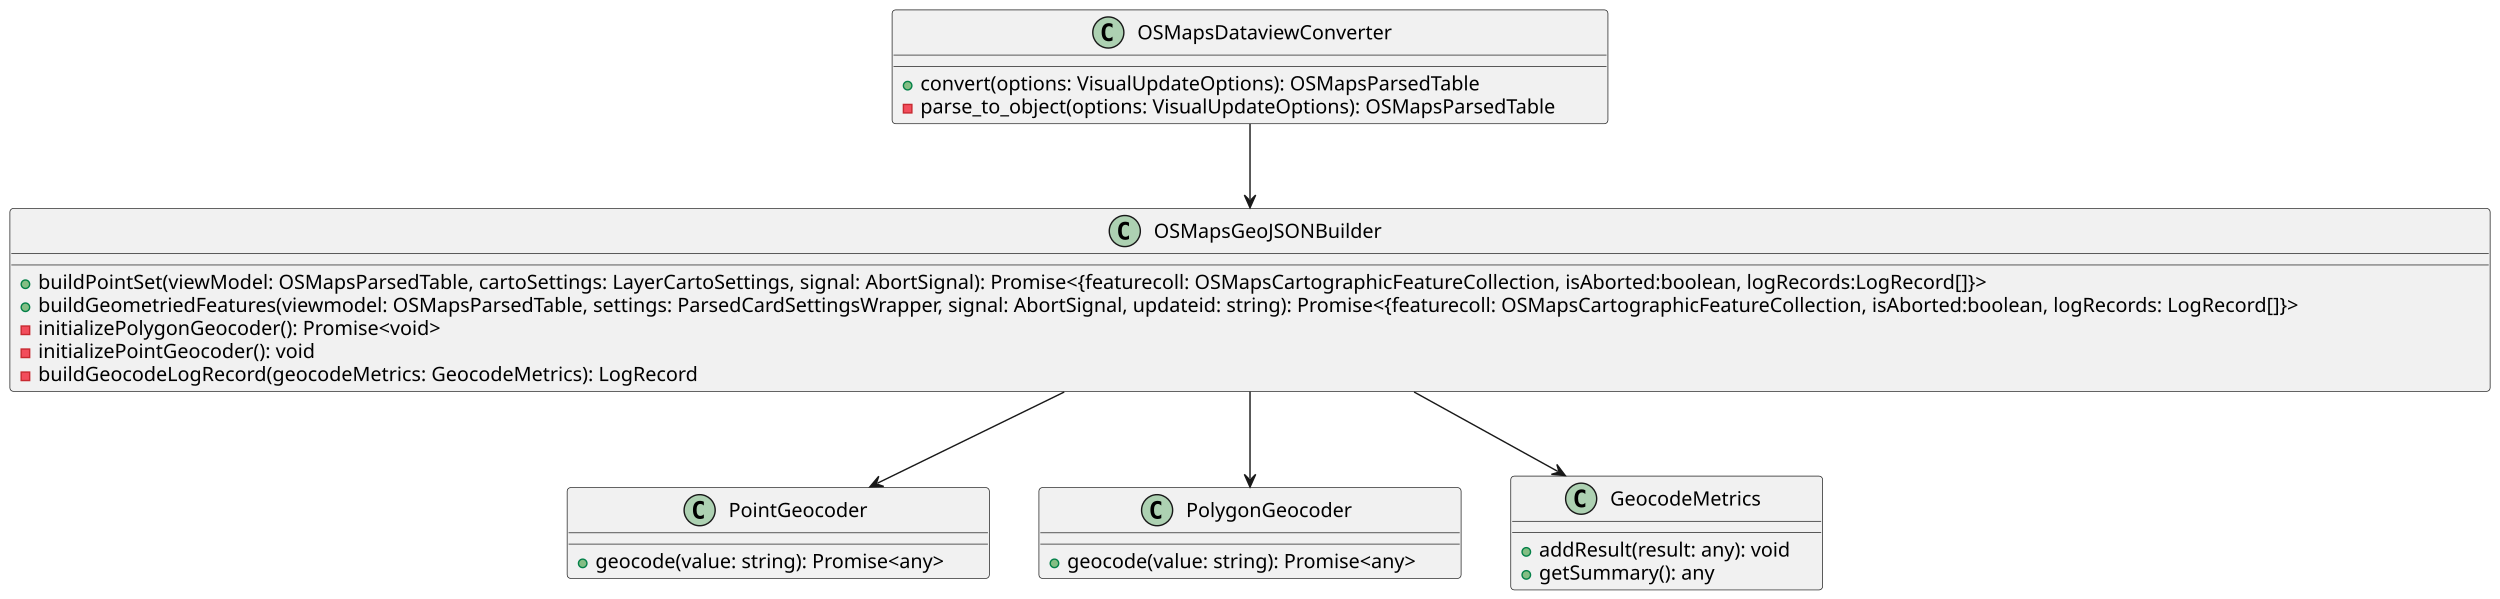
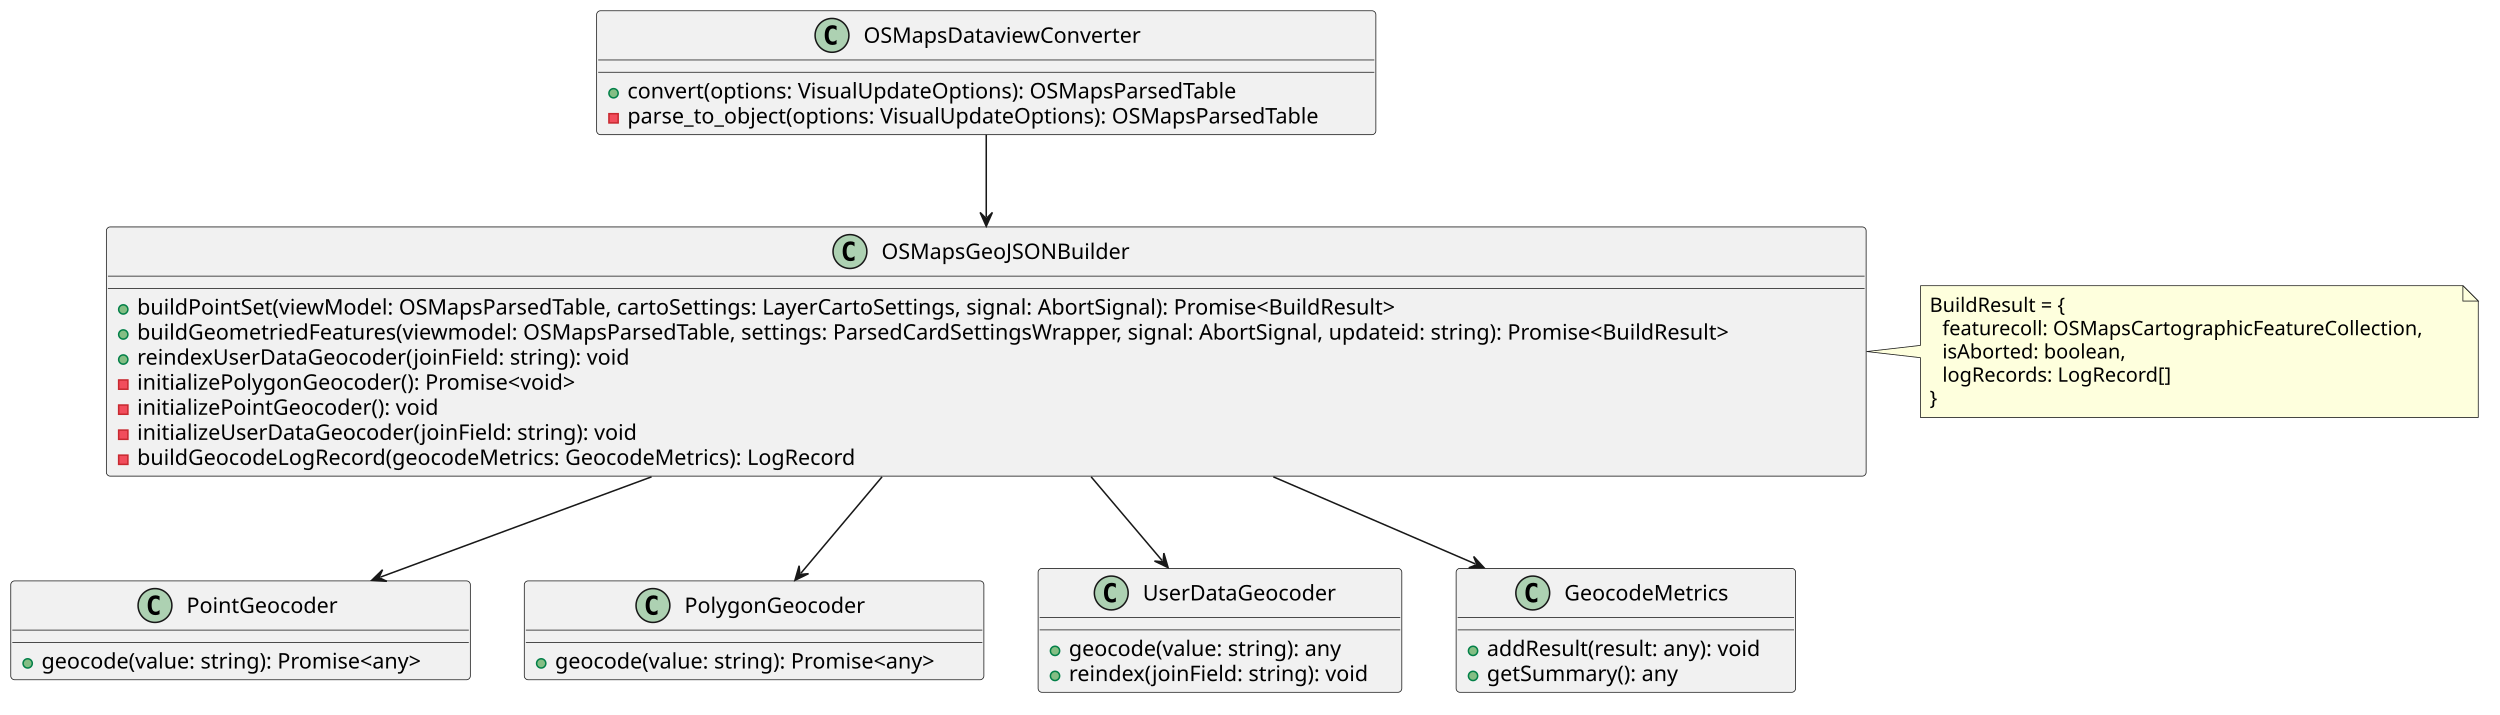
- <svg xmlns="http://www.w3.org/2000/svg" contentStyleType="text/css" data-diagram-type="CLASS" height="424px" preserveAspectRatio="none" style="width:1770px;height:424px;background:#FFFFFF;" version="1.1" viewBox="0 0 1770 424" width="1770px" zoomAndPan="magnify">
+ <svg xmlns="http://www.w3.org/2000/svg" contentStyleType="text/css" data-diagram-type="CLASS" height="465px" preserveAspectRatio="none" style="width:1626px;height:465px;background:#FFFFFF;" version="1.1" viewBox="0 0 1626 465" width="1626px" zoomAndPan="magnify">
  <defs />
  <g>
-     <g class="entity" data-entity="OSMapsDataviewConverter" data-source-line="1" data-uid="ent0002" id="entity_OSMapsDataviewConverter">
-       <rect fill="#F1F1F1" height="80.594" rx="2.5" ry="2.5" style="stroke:#181818;stroke-width:0.5;" width="506.806" x="631.61" y="7" />
-       <ellipse cx="784.694" cy="23" fill="#ADD1B2" rx="11" ry="11" style="stroke:#181818;stroke-width:1;" />
-       <path d="M787.663,28.641 Q787.085,28.938 786.444,29.078 Q785.803,29.234 785.1,29.234 Q782.6,29.234 781.272,27.594 Q779.96,25.938 779.96,22.812 Q779.96,19.688 781.272,18.031 Q782.6,16.375 785.1,16.375 Q785.803,16.375 786.444,16.531 Q787.1,16.688 787.663,16.984 L787.663,19.703 Q787.038,19.125 786.444,18.859 Q785.85,18.578 785.225,18.578 Q783.881,18.578 783.194,19.656 Q782.506,20.719 782.506,22.812 Q782.506,24.906 783.194,25.984 Q783.881,27.047 785.225,27.047 Q785.85,27.047 786.444,26.781 Q787.038,26.5 787.663,25.922 L787.663,28.641 Z " fill="#000000" />
-       <text fill="#000000" font-family="sans-serif" font-size="14" lengthAdjust="spacing" textLength="192.138" x="805.194" y="27.847">OSMapsDataviewConverter</text>
-       <line style="stroke:#181818;stroke-width:0.5;" x1="632.61" x2="1137.416" y1="39" y2="39" />
-       <line style="stroke:#181818;stroke-width:0.5;" x1="632.61" x2="1137.416" y1="47" y2="47" />
-       <ellipse cx="642.61" cy="60.648" fill="#84BE84" rx="3" ry="3" style="stroke:#038048;stroke-width:1;" />
-       <text fill="#000000" font-family="sans-serif" font-size="14" lengthAdjust="spacing" textLength="423.76" x="651.61" y="63.995">convert(options: VisualUpdateOptions): OSMapsParsedTable</text>
-       <rect fill="#F24D5C" height="6" style="stroke:#C82930;stroke-width:1;" width="6" x="639.61" y="73.945" />
-       <text fill="#000000" font-family="sans-serif" font-size="14" lengthAdjust="spacing" textLength="480.806" x="651.61" y="80.292">parse_to_object(options: VisualUpdateOptions): OSMapsParsedTable</text>
+     <g class="entity" data-qualified-name="OSMapsDataviewConverter" data-source-line="1" id="ent0002">
+       <rect fill="#F1F1F1" height="80.594" rx="2.5" ry="2.5" style="stroke:#181818;stroke-width:0.5;" width="506.806" x="388.05" y="7" />
+       <ellipse cx="541.134" cy="23" fill="#ADD1B2" rx="11" ry="11" style="stroke:#181818;stroke-width:1;" />
+       <path d="M544.103,28.641 Q543.525,28.938 542.884,29.078 Q542.243,29.234 541.54,29.234 Q539.04,29.234 537.712,27.594 Q536.4,25.938 536.4,22.812 Q536.4,19.688 537.712,18.031 Q539.04,16.375 541.54,16.375 Q542.243,16.375 542.884,16.531 Q543.54,16.688 544.103,16.984 L544.103,19.703 Q543.478,19.125 542.884,18.859 Q542.29,18.578 541.665,18.578 Q540.322,18.578 539.634,19.656 Q538.947,20.719 538.947,22.812 Q538.947,24.906 539.634,25.984 Q540.322,27.047 541.665,27.047 Q542.29,27.047 542.884,26.781 Q543.478,26.5 544.103,25.922 L544.103,28.641 Z " fill="#000000" />
+       <text fill="#000000" font-family="sans-serif" font-size="14" lengthAdjust="spacing" textLength="192.138" x="561.634" y="27.847">OSMapsDataviewConverter</text>
+       <line style="stroke:#181818;stroke-width:0.5;" x1="389.05" x2="893.856" y1="39" y2="39" />
+       <line style="stroke:#181818;stroke-width:0.5;" x1="389.05" x2="893.856" y1="47" y2="47" />
+       <g data-visibility-modifier="PUBLIC_METHOD">
+         <ellipse cx="399.05" cy="60.648" fill="#84BE84" rx="3" ry="3" style="stroke:#038048;stroke-width:1;" />
+       </g>
+       <text fill="#000000" font-family="sans-serif" font-size="14" lengthAdjust="spacing" textLength="423.76" x="408.05" y="63.995">convert(options: VisualUpdateOptions): OSMapsParsedTable</text>
+       <g data-visibility-modifier="PRIVATE_METHOD">
+         <rect fill="#F24D5C" height="6" style="stroke:#C82930;stroke-width:1;" width="6" x="396.05" y="73.945" />
+       </g>
+       <text fill="#000000" font-family="sans-serif" font-size="14" lengthAdjust="spacing" textLength="480.806" x="408.05" y="80.292">parse_to_object(options: VisualUpdateOptions): OSMapsParsedTable</text>
    </g>
-     <g class="entity" data-entity="OSMapsGeoJSONBuilder" data-source-line="6" data-uid="ent0003" id="entity_OSMapsGeoJSONBuilder">
-       <rect fill="#F1F1F1" height="129.484" rx="2.5" ry="2.5" style="stroke:#181818;stroke-width:0.5;" width="1756.019" x="7" y="147.59" />
-       <ellipse cx="796.363" cy="163.59" fill="#ADD1B2" rx="11" ry="11" style="stroke:#181818;stroke-width:1;" />
-       <path d="M799.332,169.231 Q798.753,169.528 798.113,169.668 Q797.472,169.824 796.769,169.824 Q794.269,169.824 792.941,168.184 Q791.628,166.528 791.628,163.403 Q791.628,160.278 792.941,158.621 Q794.269,156.965 796.769,156.965 Q797.472,156.965 798.113,157.121 Q798.769,157.278 799.332,157.574 L799.332,160.293 Q798.707,159.715 798.113,159.449 Q797.519,159.168 796.894,159.168 Q795.55,159.168 794.863,160.246 Q794.175,161.309 794.175,163.403 Q794.175,165.496 794.863,166.574 Q795.55,167.637 796.894,167.637 Q797.519,167.637 798.113,167.371 Q798.707,167.09 799.332,166.512 L799.332,169.231 Z " fill="#000000" />
-       <text fill="#000000" font-family="sans-serif" font-size="14" lengthAdjust="spacing" textLength="168.793" x="816.863" y="168.437">OSMapsGeoJSONBuilder</text>
-       <line style="stroke:#181818;stroke-width:0.5;" x1="8" x2="1762.019" y1="179.59" y2="179.59" />
-       <line style="stroke:#181818;stroke-width:0.5;" x1="8" x2="1762.019" y1="187.59" y2="187.59" />
-       <ellipse cx="18" cy="201.238" fill="#84BE84" rx="3" ry="3" style="stroke:#038048;stroke-width:1;" />
-       <text fill="#000000" font-family="sans-serif" font-size="14" lengthAdjust="spacing" textLength="1491.704" x="27" y="204.585">buildPointSet(viewModel: OSMapsParsedTable, cartoSettings: LayerCartoSettings, signal: AbortSignal): Promise&lt;{featurecoll: OSMapsCartographicFeatureCollection, isAborted:boolean, logRecords:LogRecord[]}&gt;</text>
-       <ellipse cx="18" cy="217.535" fill="#84BE84" rx="3" ry="3" style="stroke:#038048;stroke-width:1;" />
-       <text fill="#000000" font-family="sans-serif" font-size="14" lengthAdjust="spacing" textLength="1730.019" x="27" y="220.882">buildGeometriedFeatures(viewmodel: OSMapsParsedTable, settings: ParsedCardSettingsWrapper, signal: AbortSignal, updateid: string): Promise&lt;{featurecoll: OSMapsCartographicFeatureCollection, isAborted:boolean, logRecords: LogRecord[]}&gt;</text>
-       <rect fill="#F24D5C" height="6" style="stroke:#C82930;stroke-width:1;" width="6" x="15" y="230.832" />
-       <text fill="#000000" font-family="sans-serif" font-size="14" lengthAdjust="spacing" textLength="310.782" x="27" y="237.179">initializePolygonGeocoder(): Promise&lt;void&gt;</text>
-       <rect fill="#F24D5C" height="6" style="stroke:#C82930;stroke-width:1;" width="6" x="15" y="247.129" />
-       <text fill="#000000" font-family="sans-serif" font-size="14" lengthAdjust="spacing" textLength="210.875" x="27" y="253.476">initializePointGeocoder(): void</text>
-       <rect fill="#F24D5C" height="6" style="stroke:#C82930;stroke-width:1;" width="6" x="15" y="263.426" />
-       <text fill="#000000" font-family="sans-serif" font-size="14" lengthAdjust="spacing" textLength="497.725" x="27" y="269.773">buildGeocodeLogRecord(geocodeMetrics: GeocodeMetrics): LogRecord</text>
+     <g class="entity" data-qualified-name="OSMapsGeoJSONBuilder" data-source-line="6" id="ent0003">
+       <rect fill="#F1F1F1" height="162.078" rx="2.5" ry="2.5" style="stroke:#181818;stroke-width:0.5;" width="1144.551" x="69.18" y="147.6" />
+       <ellipse cx="552.809" cy="163.6" fill="#ADD1B2" rx="11" ry="11" style="stroke:#181818;stroke-width:1;" />
+       <path d="M555.778,169.241 Q555.199,169.537 554.559,169.678 Q553.918,169.834 553.215,169.834 Q550.715,169.834 549.387,168.194 Q548.074,166.537 548.074,163.412 Q548.074,160.287 549.387,158.631 Q550.715,156.975 553.215,156.975 Q553.918,156.975 554.559,157.131 Q555.215,157.287 555.778,157.584 L555.778,160.303 Q555.153,159.725 554.559,159.459 Q553.965,159.178 553.34,159.178 Q551.996,159.178 551.309,160.256 Q550.621,161.319 550.621,163.412 Q550.621,165.506 551.309,166.584 Q551.996,167.647 553.34,167.647 Q553.965,167.647 554.559,167.381 Q555.153,167.1 555.778,166.522 L555.778,169.241 Z " fill="#000000" />
+       <text fill="#000000" font-family="sans-serif" font-size="14" lengthAdjust="spacing" textLength="168.793" x="573.309" y="168.447">OSMapsGeoJSONBuilder</text>
+       <line style="stroke:#181818;stroke-width:0.5;" x1="70.18" x2="1212.731" y1="179.6" y2="179.6" />
+       <line style="stroke:#181818;stroke-width:0.5;" x1="70.18" x2="1212.731" y1="187.6" y2="187.6" />
+       <g data-visibility-modifier="PUBLIC_METHOD">
+         <ellipse cx="80.18" cy="201.248" fill="#84BE84" rx="3" ry="3" style="stroke:#038048;stroke-width:1;" />
+       </g>
+       <text fill="#000000" font-family="sans-serif" font-size="14" lengthAdjust="spacing" textLength="884.687" x="89.18" y="204.595">buildPointSet(viewModel: OSMapsParsedTable, cartoSettings: LayerCartoSettings, signal: AbortSignal): Promise&lt;BuildResult&gt;</text>
+       <g data-visibility-modifier="PUBLIC_METHOD">
+         <ellipse cx="80.18" cy="217.545" fill="#84BE84" rx="3" ry="3" style="stroke:#038048;stroke-width:1;" />
+       </g>
+       <text fill="#000000" font-family="sans-serif" font-size="14" lengthAdjust="spacing" textLength="1118.551" x="89.18" y="220.892">buildGeometriedFeatures(viewmodel: OSMapsParsedTable, settings: ParsedCardSettingsWrapper, signal: AbortSignal, updateid: string): Promise&lt;BuildResult&gt;</text>
+       <g data-visibility-modifier="PUBLIC_METHOD">
+         <ellipse cx="80.18" cy="233.842" fill="#84BE84" rx="3" ry="3" style="stroke:#038048;stroke-width:1;" />
+       </g>
+       <text fill="#000000" font-family="sans-serif" font-size="14" lengthAdjust="spacing" textLength="343.424" x="89.18" y="237.189">reindexUserDataGeocoder(joinField: string): void</text>
+       <g data-visibility-modifier="PRIVATE_METHOD">
+         <rect fill="#F24D5C" height="6" style="stroke:#C82930;stroke-width:1;" width="6" x="77.18" y="247.139" />
+       </g>
+       <text fill="#000000" font-family="sans-serif" font-size="14" lengthAdjust="spacing" textLength="310.782" x="89.18" y="253.486">initializePolygonGeocoder(): Promise&lt;void&gt;</text>
+       <g data-visibility-modifier="PRIVATE_METHOD">
+         <rect fill="#F24D5C" height="6" style="stroke:#C82930;stroke-width:1;" width="6" x="77.18" y="263.436" />
+       </g>
+       <text fill="#000000" font-family="sans-serif" font-size="14" lengthAdjust="spacing" textLength="210.875" x="89.18" y="269.783">initializePointGeocoder(): void</text>
+       <g data-visibility-modifier="PRIVATE_METHOD">
+         <rect fill="#F24D5C" height="6" style="stroke:#C82930;stroke-width:1;" width="6" x="77.18" y="279.733" />
+       </g>
+       <text fill="#000000" font-family="sans-serif" font-size="14" lengthAdjust="spacing" textLength="348.858" x="89.18" y="286.079">initializeUserDataGeocoder(joinField: string): void</text>
+       <g data-visibility-modifier="PRIVATE_METHOD">
+         <rect fill="#F24D5C" height="6" style="stroke:#C82930;stroke-width:1;" width="6" x="77.18" y="296.03" />
+       </g>
+       <text fill="#000000" font-family="sans-serif" font-size="14" lengthAdjust="spacing" textLength="497.725" x="89.18" y="302.376">buildGeocodeLogRecord(geocodeMetrics: GeocodeMetrics): LogRecord</text>
    </g>
-     <g class="entity" data-entity="PointGeocoder" data-source-line="14" data-uid="ent0004" id="entity_PointGeocoder">
-       <rect fill="#F1F1F1" height="64.297" rx="2.5" ry="2.5" style="stroke:#181818;stroke-width:0.5;" width="298.911" x="401.55" y="345.22" />
-       <ellipse cx="495.353" cy="361.22" fill="#ADD1B2" rx="11" ry="11" style="stroke:#181818;stroke-width:1;" />
-       <path d="M498.322,366.861 Q497.743,367.158 497.103,367.298 Q496.462,367.454 495.759,367.454 Q493.259,367.454 491.931,365.814 Q490.618,364.158 490.618,361.033 Q490.618,357.908 491.931,356.251 Q493.259,354.595 495.759,354.595 Q496.462,354.595 497.103,354.751 Q497.759,354.908 498.322,355.204 L498.322,357.923 Q497.697,357.345 497.103,357.079 Q496.509,356.798 495.884,356.798 Q494.54,356.798 493.853,357.876 Q493.165,358.939 493.165,361.033 Q493.165,363.126 493.853,364.204 Q494.54,365.267 495.884,365.267 Q496.509,365.267 497.103,365.001 Q497.697,364.72 498.322,364.142 L498.322,366.861 Z " fill="#000000" />
-       <text fill="#000000" font-family="sans-serif" font-size="14" lengthAdjust="spacing" textLength="102.806" x="515.853" y="366.067">PointGeocoder</text>
-       <line style="stroke:#181818;stroke-width:0.5;" x1="402.55" x2="699.461" y1="377.22" y2="377.22" />
-       <line style="stroke:#181818;stroke-width:0.5;" x1="402.55" x2="699.461" y1="385.22" y2="385.22" />
-       <ellipse cx="412.55" cy="398.868" fill="#84BE84" rx="3" ry="3" style="stroke:#038048;stroke-width:1;" />
-       <text fill="#000000" font-family="sans-serif" font-size="14" lengthAdjust="spacing" textLength="272.911" x="421.55" y="402.215">geocode(value: string): Promise&lt;any&gt;</text>
+     <g class="entity" data-qualified-name="GMN4" data-source-line="17" id="ent0005">
+       <path d="M1249.04,185.81 L1249.04,224.64 L1213.94,228.64 L1249.04,232.64 L1249.04,271.474 A0,0 0 0 0 1249.04,271.474 L1611.861,271.474 A0,0 0 0 0 1611.861,271.474 L1611.861,195.81 L1601.861,185.81 L1249.04,185.81 A0,0 0 0 0 1249.04,185.81" fill="#FEFFDD" style="stroke:#181818;stroke-width:0.5;" />
+       <path d="M1601.861,185.81 L1601.861,195.81 L1611.861,195.81 L1601.861,185.81" fill="#FEFFDD" style="stroke:#181818;stroke-width:0.5;" />
+       <text fill="#000000" font-family="sans-serif" font-size="13" lengthAdjust="spacing" textLength="100.814" x="1255.04" y="202.877">BuildResult = {</text>
+       <text fill="#000000" font-family="sans-serif" font-size="13" lengthAdjust="spacing" textLength="333.557" x="1263.305" y="218.01">featurecoll: OSMapsCartographicFeatureCollection,</text>
+       <text fill="#000000" font-family="sans-serif" font-size="13" lengthAdjust="spacing" textLength="126.794" x="1263.305" y="233.143">isAborted: boolean,</text>
+       <text fill="#000000" font-family="sans-serif" font-size="13" lengthAdjust="spacing" textLength="160.151" x="1263.305" y="248.275">logRecords: LogRecord[]</text>
+       <text fill="#000000" font-family="sans-serif" font-size="13" lengthAdjust="spacing" textLength="8.271" x="1255.04" y="263.408">}</text>
    </g>
-     <g class="entity" data-entity="PolygonGeocoder" data-source-line="18" data-uid="ent0005" id="entity_PolygonGeocoder">
-       <rect fill="#F1F1F1" height="64.297" rx="2.5" ry="2.5" style="stroke:#181818;stroke-width:0.5;" width="298.911" x="735.55" y="345.22" />
-       <ellipse cx="819.229" cy="361.22" fill="#ADD1B2" rx="11" ry="11" style="stroke:#181818;stroke-width:1;" />
-       <path d="M822.197,366.861 Q821.619,367.158 820.979,367.298 Q820.338,367.454 819.635,367.454 Q817.135,367.454 815.807,365.814 Q814.494,364.158 814.494,361.033 Q814.494,357.908 815.807,356.251 Q817.135,354.595 819.635,354.595 Q820.338,354.595 820.979,354.751 Q821.635,354.908 822.197,355.204 L822.197,357.923 Q821.572,357.345 820.979,357.079 Q820.385,356.798 819.76,356.798 Q818.416,356.798 817.729,357.876 Q817.041,358.939 817.041,361.033 Q817.041,363.126 817.729,364.204 Q818.416,365.267 819.76,365.267 Q820.385,365.267 820.979,365.001 Q821.572,364.72 822.197,364.142 L822.197,366.861 Z " fill="#000000" />
-       <text fill="#000000" font-family="sans-serif" font-size="14" lengthAdjust="spacing" textLength="123.054" x="839.729" y="366.067">PolygonGeocoder</text>
-       <line style="stroke:#181818;stroke-width:0.5;" x1="736.55" x2="1033.461" y1="377.22" y2="377.22" />
-       <line style="stroke:#181818;stroke-width:0.5;" x1="736.55" x2="1033.461" y1="385.22" y2="385.22" />
-       <ellipse cx="746.55" cy="398.868" fill="#84BE84" rx="3" ry="3" style="stroke:#038048;stroke-width:1;" />
-       <text fill="#000000" font-family="sans-serif" font-size="14" lengthAdjust="spacing" textLength="272.911" x="755.55" y="402.215">geocode(value: string): Promise&lt;any&gt;</text>
+     <g class="entity" data-qualified-name="PointGeocoder" data-source-line="24" id="ent0007">
+       <rect fill="#F1F1F1" height="64.297" rx="2.5" ry="2.5" style="stroke:#181818;stroke-width:0.5;" width="298.911" x="7" y="377.82" />
+       <ellipse cx="100.803" cy="393.82" fill="#ADD1B2" rx="11" ry="11" style="stroke:#181818;stroke-width:1;" />
+       <path d="M103.772,399.461 Q103.193,399.757 102.553,399.898 Q101.912,400.054 101.209,400.054 Q98.709,400.054 97.381,398.414 Q96.068,396.757 96.068,393.632 Q96.068,390.507 97.381,388.851 Q98.709,387.195 101.209,387.195 Q101.912,387.195 102.553,387.351 Q103.209,387.507 103.772,387.804 L103.772,390.523 Q103.147,389.945 102.553,389.679 Q101.959,389.398 101.334,389.398 Q99.99,389.398 99.303,390.476 Q98.615,391.539 98.615,393.632 Q98.615,395.726 99.303,396.804 Q99.99,397.867 101.334,397.867 Q101.959,397.867 102.553,397.601 Q103.147,397.32 103.772,396.742 L103.772,399.461 Z " fill="#000000" />
+       <text fill="#000000" font-family="sans-serif" font-size="14" lengthAdjust="spacing" textLength="102.806" x="121.303" y="398.667">PointGeocoder</text>
+       <line style="stroke:#181818;stroke-width:0.5;" x1="8" x2="304.911" y1="409.82" y2="409.82" />
+       <line style="stroke:#181818;stroke-width:0.5;" x1="8" x2="304.911" y1="417.82" y2="417.82" />
+       <g data-visibility-modifier="PUBLIC_METHOD">
+         <ellipse cx="18" cy="431.468" fill="#84BE84" rx="3" ry="3" style="stroke:#038048;stroke-width:1;" />
+       </g>
+       <text fill="#000000" font-family="sans-serif" font-size="14" lengthAdjust="spacing" textLength="272.911" x="27" y="434.815">geocode(value: string): Promise&lt;any&gt;</text>
    </g>
-     <g class="entity" data-entity="GeocodeMetrics" data-source-line="22" data-uid="ent0006" id="entity_GeocodeMetrics">
-       <rect fill="#F1F1F1" height="80.594" rx="2.5" ry="2.5" style="stroke:#181818;stroke-width:0.5;" width="220.776" x="1069.62" y="337.08" />
-       <ellipse cx="1119.454" cy="353.08" fill="#ADD1B2" rx="11" ry="11" style="stroke:#181818;stroke-width:1;" />
-       <path d="M1122.423,358.721 Q1121.845,359.017 1121.204,359.158 Q1120.563,359.314 1119.86,359.314 Q1117.36,359.314 1116.032,357.674 Q1114.72,356.017 1114.72,352.892 Q1114.72,349.767 1116.032,348.111 Q1117.36,346.455 1119.86,346.455 Q1120.563,346.455 1121.204,346.611 Q1121.86,346.767 1122.423,347.064 L1122.423,349.783 Q1121.798,349.205 1121.204,348.939 Q1120.61,348.658 1119.985,348.658 Q1118.641,348.658 1117.954,349.736 Q1117.266,350.799 1117.266,352.892 Q1117.266,354.986 1117.954,356.064 Q1118.641,357.127 1119.985,357.127 Q1120.61,357.127 1121.204,356.861 Q1121.798,356.58 1122.423,356.002 L1122.423,358.721 Z " fill="#000000" />
-       <text fill="#000000" font-family="sans-serif" font-size="14" lengthAdjust="spacing" textLength="112.608" x="1139.954" y="357.927">GeocodeMetrics</text>
-       <line style="stroke:#181818;stroke-width:0.5;" x1="1070.62" x2="1289.396" y1="369.08" y2="369.08" />
-       <line style="stroke:#181818;stroke-width:0.5;" x1="1070.62" x2="1289.396" y1="377.08" y2="377.08" />
-       <ellipse cx="1080.62" cy="390.728" fill="#84BE84" rx="3" ry="3" style="stroke:#038048;stroke-width:1;" />
-       <text fill="#000000" font-family="sans-serif" font-size="14" lengthAdjust="spacing" textLength="194.776" x="1089.62" y="394.075">addResult(result: any): void</text>
-       <ellipse cx="1080.62" cy="407.025" fill="#84BE84" rx="3" ry="3" style="stroke:#038048;stroke-width:1;" />
-       <text fill="#000000" font-family="sans-serif" font-size="14" lengthAdjust="spacing" textLength="136.473" x="1089.62" y="410.372">getSummary(): any</text>
+     <g class="entity" data-qualified-name="PolygonGeocoder" data-source-line="28" id="ent0008">
+       <rect fill="#F1F1F1" height="64.297" rx="2.5" ry="2.5" style="stroke:#181818;stroke-width:0.5;" width="298.911" x="341" y="377.82" />
+       <ellipse cx="424.679" cy="393.82" fill="#ADD1B2" rx="11" ry="11" style="stroke:#181818;stroke-width:1;" />
+       <path d="M427.647,399.461 Q427.069,399.757 426.429,399.898 Q425.788,400.054 425.085,400.054 Q422.585,400.054 421.257,398.414 Q419.944,396.757 419.944,393.632 Q419.944,390.507 421.257,388.851 Q422.585,387.195 425.085,387.195 Q425.788,387.195 426.429,387.351 Q427.085,387.507 427.647,387.804 L427.647,390.523 Q427.022,389.945 426.429,389.679 Q425.835,389.398 425.21,389.398 Q423.866,389.398 423.179,390.476 Q422.491,391.539 422.491,393.632 Q422.491,395.726 423.179,396.804 Q423.866,397.867 425.21,397.867 Q425.835,397.867 426.429,397.601 Q427.022,397.32 427.647,396.742 L427.647,399.461 Z " fill="#000000" />
+       <text fill="#000000" font-family="sans-serif" font-size="14" lengthAdjust="spacing" textLength="123.054" x="445.179" y="398.667">PolygonGeocoder</text>
+       <line style="stroke:#181818;stroke-width:0.5;" x1="342" x2="638.911" y1="409.82" y2="409.82" />
+       <line style="stroke:#181818;stroke-width:0.5;" x1="342" x2="638.911" y1="417.82" y2="417.82" />
+       <g data-visibility-modifier="PUBLIC_METHOD">
+         <ellipse cx="352" cy="431.468" fill="#84BE84" rx="3" ry="3" style="stroke:#038048;stroke-width:1;" />
+       </g>
+       <text fill="#000000" font-family="sans-serif" font-size="14" lengthAdjust="spacing" textLength="272.911" x="361" y="434.815">geocode(value: string): Promise&lt;any&gt;</text>
    </g>
-     <g class="link" data-entity-1="OSMapsGeoJSONBuilder" data-entity-2="PointGeocoder" data-source-line="27" data-uid="lnk7" id="link_OSMapsGeoJSONBuilder_PointGeocoder">
-       <path codeLine="27" d="M753.48,277.54 C706.2,300.62 660.332,323.008 621.222,342.098" fill="none" id="OSMapsGeoJSONBuilder-to-PointGeocoder" style="stroke:#181818;stroke-width:1;" />
-       <polygon fill="#181818" points="615.83,344.73,625.673,344.377,620.323,342.537,622.163,337.188,615.83,344.73" style="stroke:#181818;stroke-width:1;" />
+     <g class="entity" data-qualified-name="UserDataGeocoder" data-source-line="32" id="ent0009">
+       <rect fill="#F1F1F1" height="80.594" rx="2.5" ry="2.5" style="stroke:#181818;stroke-width:0.5;" width="236.54" x="675.19" y="369.68" />
+       <ellipse cx="722.768" cy="385.68" fill="#ADD1B2" rx="11" ry="11" style="stroke:#181818;stroke-width:1;" />
+       <path d="M725.737,391.321 Q725.159,391.618 724.518,391.758 Q723.878,391.914 723.174,391.914 Q720.674,391.914 719.346,390.274 Q718.034,388.618 718.034,385.493 Q718.034,382.368 719.346,380.711 Q720.674,379.055 723.174,379.055 Q723.878,379.055 724.518,379.211 Q725.174,379.368 725.737,379.664 L725.737,382.383 Q725.112,381.805 724.518,381.539 Q723.924,381.258 723.299,381.258 Q721.956,381.258 721.268,382.336 Q720.581,383.399 720.581,385.493 Q720.581,387.586 721.268,388.664 Q721.956,389.727 723.299,389.727 Q723.924,389.727 724.518,389.461 Q725.112,389.18 725.737,388.602 L725.737,391.321 Z " fill="#000000" />
+       <text fill="#000000" font-family="sans-serif" font-size="14" lengthAdjust="spacing" textLength="132.884" x="743.268" y="390.527">UserDataGeocoder</text>
+       <line style="stroke:#181818;stroke-width:0.5;" x1="676.19" x2="910.73" y1="401.68" y2="401.68" />
+       <line style="stroke:#181818;stroke-width:0.5;" x1="676.19" x2="910.73" y1="409.68" y2="409.68" />
+       <g data-visibility-modifier="PUBLIC_METHOD">
+         <ellipse cx="686.19" cy="423.328" fill="#84BE84" rx="3" ry="3" style="stroke:#038048;stroke-width:1;" />
+       </g>
+       <text fill="#000000" font-family="sans-serif" font-size="14" lengthAdjust="spacing" textLength="193.252" x="695.19" y="426.675">geocode(value: string): any</text>
+       <g data-visibility-modifier="PUBLIC_METHOD">
+         <ellipse cx="686.19" cy="439.625" fill="#84BE84" rx="3" ry="3" style="stroke:#038048;stroke-width:1;" />
+       </g>
+       <text fill="#000000" font-family="sans-serif" font-size="14" lengthAdjust="spacing" textLength="210.54" x="695.19" y="442.972">reindex(joinField: string): void</text>
    </g>
-     <g class="link" data-entity-1="OSMapsGeoJSONBuilder" data-entity-2="PolygonGeocoder" data-source-line="28" data-uid="lnk8" id="link_OSMapsGeoJSONBuilder_PolygonGeocoder">
-       <path codeLine="28" d="M885.01,277.3 C885.01,300.5 885.01,319.68 885.01,338.86" fill="none" id="OSMapsGeoJSONBuilder-to-PolygonGeocoder" style="stroke:#181818;stroke-width:1;" />
-       <polygon fill="#181818" points="885.01,344.86,889.01,335.86,885.01,339.86,881.01,335.86,885.01,344.86" style="stroke:#181818;stroke-width:1;" />
+     <g class="entity" data-qualified-name="GeocodeMetrics" data-source-line="37" id="ent0010">
+       <rect fill="#F1F1F1" height="80.594" rx="2.5" ry="2.5" style="stroke:#181818;stroke-width:0.5;" width="220.776" x="947.07" y="369.68" />
+       <ellipse cx="996.904" cy="385.68" fill="#ADD1B2" rx="11" ry="11" style="stroke:#181818;stroke-width:1;" />
+       <path d="M999.873,391.321 Q999.295,391.618 998.654,391.758 Q998.013,391.914 997.31,391.914 Q994.81,391.914 993.482,390.274 Q992.17,388.618 992.17,385.493 Q992.17,382.368 993.482,380.711 Q994.81,379.055 997.31,379.055 Q998.013,379.055 998.654,379.211 Q999.31,379.368 999.873,379.664 L999.873,382.383 Q999.248,381.805 998.654,381.539 Q998.06,381.258 997.435,381.258 Q996.091,381.258 995.404,382.336 Q994.716,383.399 994.716,385.493 Q994.716,387.586 995.404,388.664 Q996.091,389.727 997.435,389.727 Q998.06,389.727 998.654,389.461 Q999.248,389.18 999.873,388.602 L999.873,391.321 Z " fill="#000000" />
+       <text fill="#000000" font-family="sans-serif" font-size="14" lengthAdjust="spacing" textLength="112.608" x="1017.404" y="390.527">GeocodeMetrics</text>
+       <line style="stroke:#181818;stroke-width:0.5;" x1="948.07" x2="1166.846" y1="401.68" y2="401.68" />
+       <line style="stroke:#181818;stroke-width:0.5;" x1="948.07" x2="1166.846" y1="409.68" y2="409.68" />
+       <g data-visibility-modifier="PUBLIC_METHOD">
+         <ellipse cx="958.07" cy="423.328" fill="#84BE84" rx="3" ry="3" style="stroke:#038048;stroke-width:1;" />
+       </g>
+       <text fill="#000000" font-family="sans-serif" font-size="14" lengthAdjust="spacing" textLength="194.776" x="967.07" y="426.675">addResult(result: any): void</text>
+       <g data-visibility-modifier="PUBLIC_METHOD">
+         <ellipse cx="958.07" cy="439.625" fill="#84BE84" rx="3" ry="3" style="stroke:#038048;stroke-width:1;" />
+       </g>
+       <text fill="#000000" font-family="sans-serif" font-size="14" lengthAdjust="spacing" textLength="136.473" x="967.07" y="442.972">getSummary(): any</text>
    </g>
-     <g class="link" data-entity-1="OSMapsGeoJSONBuilder" data-entity-2="GeocodeMetrics" data-source-line="29" data-uid="lnk9" id="link_OSMapsGeoJSONBuilder_GeocodeMetrics">
-       <path codeLine="29" d="M1001.18,277.54 C1037.29,297.5 1070.788,316.008 1102.948,333.778" fill="none" id="OSMapsGeoJSONBuilder-to-GeocodeMetrics" style="stroke:#181818;stroke-width:1;" />
-       <polygon fill="#181818" points="1108.2,336.68,1102.257,328.826,1103.824,334.262,1098.388,335.828,1108.2,336.68" style="stroke:#181818;stroke-width:1;" />
+     <g class="link" data-entity-1="ent0003" data-entity-2="ent0007" data-link-type="dependency" data-source-line="42" id="lnk11">
+       <path codeLine="42" d="M423.78,310.12 C359.32,333.96 298.107,356.588 247.397,375.348" fill="none" id="OSMapsGeoJSONBuilder-to-PointGeocoder" style="stroke:#181818;stroke-width:1;" />
+       <polygon fill="#181818" points="241.77,377.43,251.599,378.059,246.459,375.695,248.823,370.556,241.77,377.43" style="stroke:#181818;stroke-width:1;" />
    </g>
-     <g class="link" data-entity-1="OSMapsDataviewConverter" data-entity-2="OSMapsGeoJSONBuilder" data-source-line="30" data-uid="lnk10" id="link_OSMapsDataviewConverter_OSMapsGeoJSONBuilder">
-       <path codeLine="30" d="M885.01,87.76 C885.01,105.57 885.01,121.07 885.01,141.11" fill="none" id="OSMapsDataviewConverter-to-OSMapsGeoJSONBuilder" style="stroke:#181818;stroke-width:1;" />
-       <polygon fill="#181818" points="885.01,147.11,889.01,138.11,885.01,142.11,881.01,138.11,885.01,147.11" style="stroke:#181818;stroke-width:1;" />
+     <g class="link" data-entity-1="ent0003" data-entity-2="ent0008" data-link-type="dependency" data-source-line="43" id="lnk12">
+       <path codeLine="43" d="M573.69,310.12 C553.61,333.96 536.674,354.08 520.884,372.84" fill="none" id="OSMapsGeoJSONBuilder-to-PolygonGeocoder" style="stroke:#181818;stroke-width:1;" />
+       <polygon fill="#181818" points="517.02,377.43,525.876,373.12,520.24,373.605,519.755,367.969,517.02,377.43" style="stroke:#181818;stroke-width:1;" />
+     </g>
+     <g class="link" data-entity-1="ent0003" data-entity-2="ent0009" data-link-type="dependency" data-source-line="44" id="lnk13">
+       <path codeLine="44" d="M709.67,310.12 C727.04,330.61 741.071,347.163 755.851,364.603" fill="none" id="OSMapsGeoJSONBuilder-to-UserDataGeocoder" style="stroke:#181818;stroke-width:1;" />
+       <polygon fill="#181818" points="759.73,369.18,756.963,359.728,756.497,365.366,750.86,364.9,759.73,369.18" style="stroke:#181818;stroke-width:1;" />
+     </g>
+     <g class="link" data-entity-1="ent0003" data-entity-2="ent0010" data-link-type="dependency" data-source-line="45" id="lnk14">
+       <path codeLine="45" d="M828.16,310.12 C875.68,330.61 919.19,349.365 959.64,366.805" fill="none" id="OSMapsGeoJSONBuilder-to-GeocodeMetrics" style="stroke:#181818;stroke-width:1;" />
+       <polygon fill="#181818" points="965.15,369.18,958.469,361.944,960.559,367.2,955.302,369.29,965.15,369.18" style="stroke:#181818;stroke-width:1;" />
+     </g>
+     <g class="link" data-entity-1="ent0002" data-entity-2="ent0003" data-link-type="dependency" data-source-line="46" id="lnk15">
+       <path codeLine="46" d="M641.46,87.66 C641.46,105.19 641.46,120.51 641.46,141.17" fill="none" id="OSMapsDataviewConverter-to-OSMapsGeoJSONBuilder" style="stroke:#181818;stroke-width:1;" />
+       <polygon fill="#181818" points="641.46,147.17,645.46,138.17,641.46,142.17,637.46,138.17,641.46,147.17" style="stroke:#181818;stroke-width:1;" />
    </g>
  </g>
</svg>
